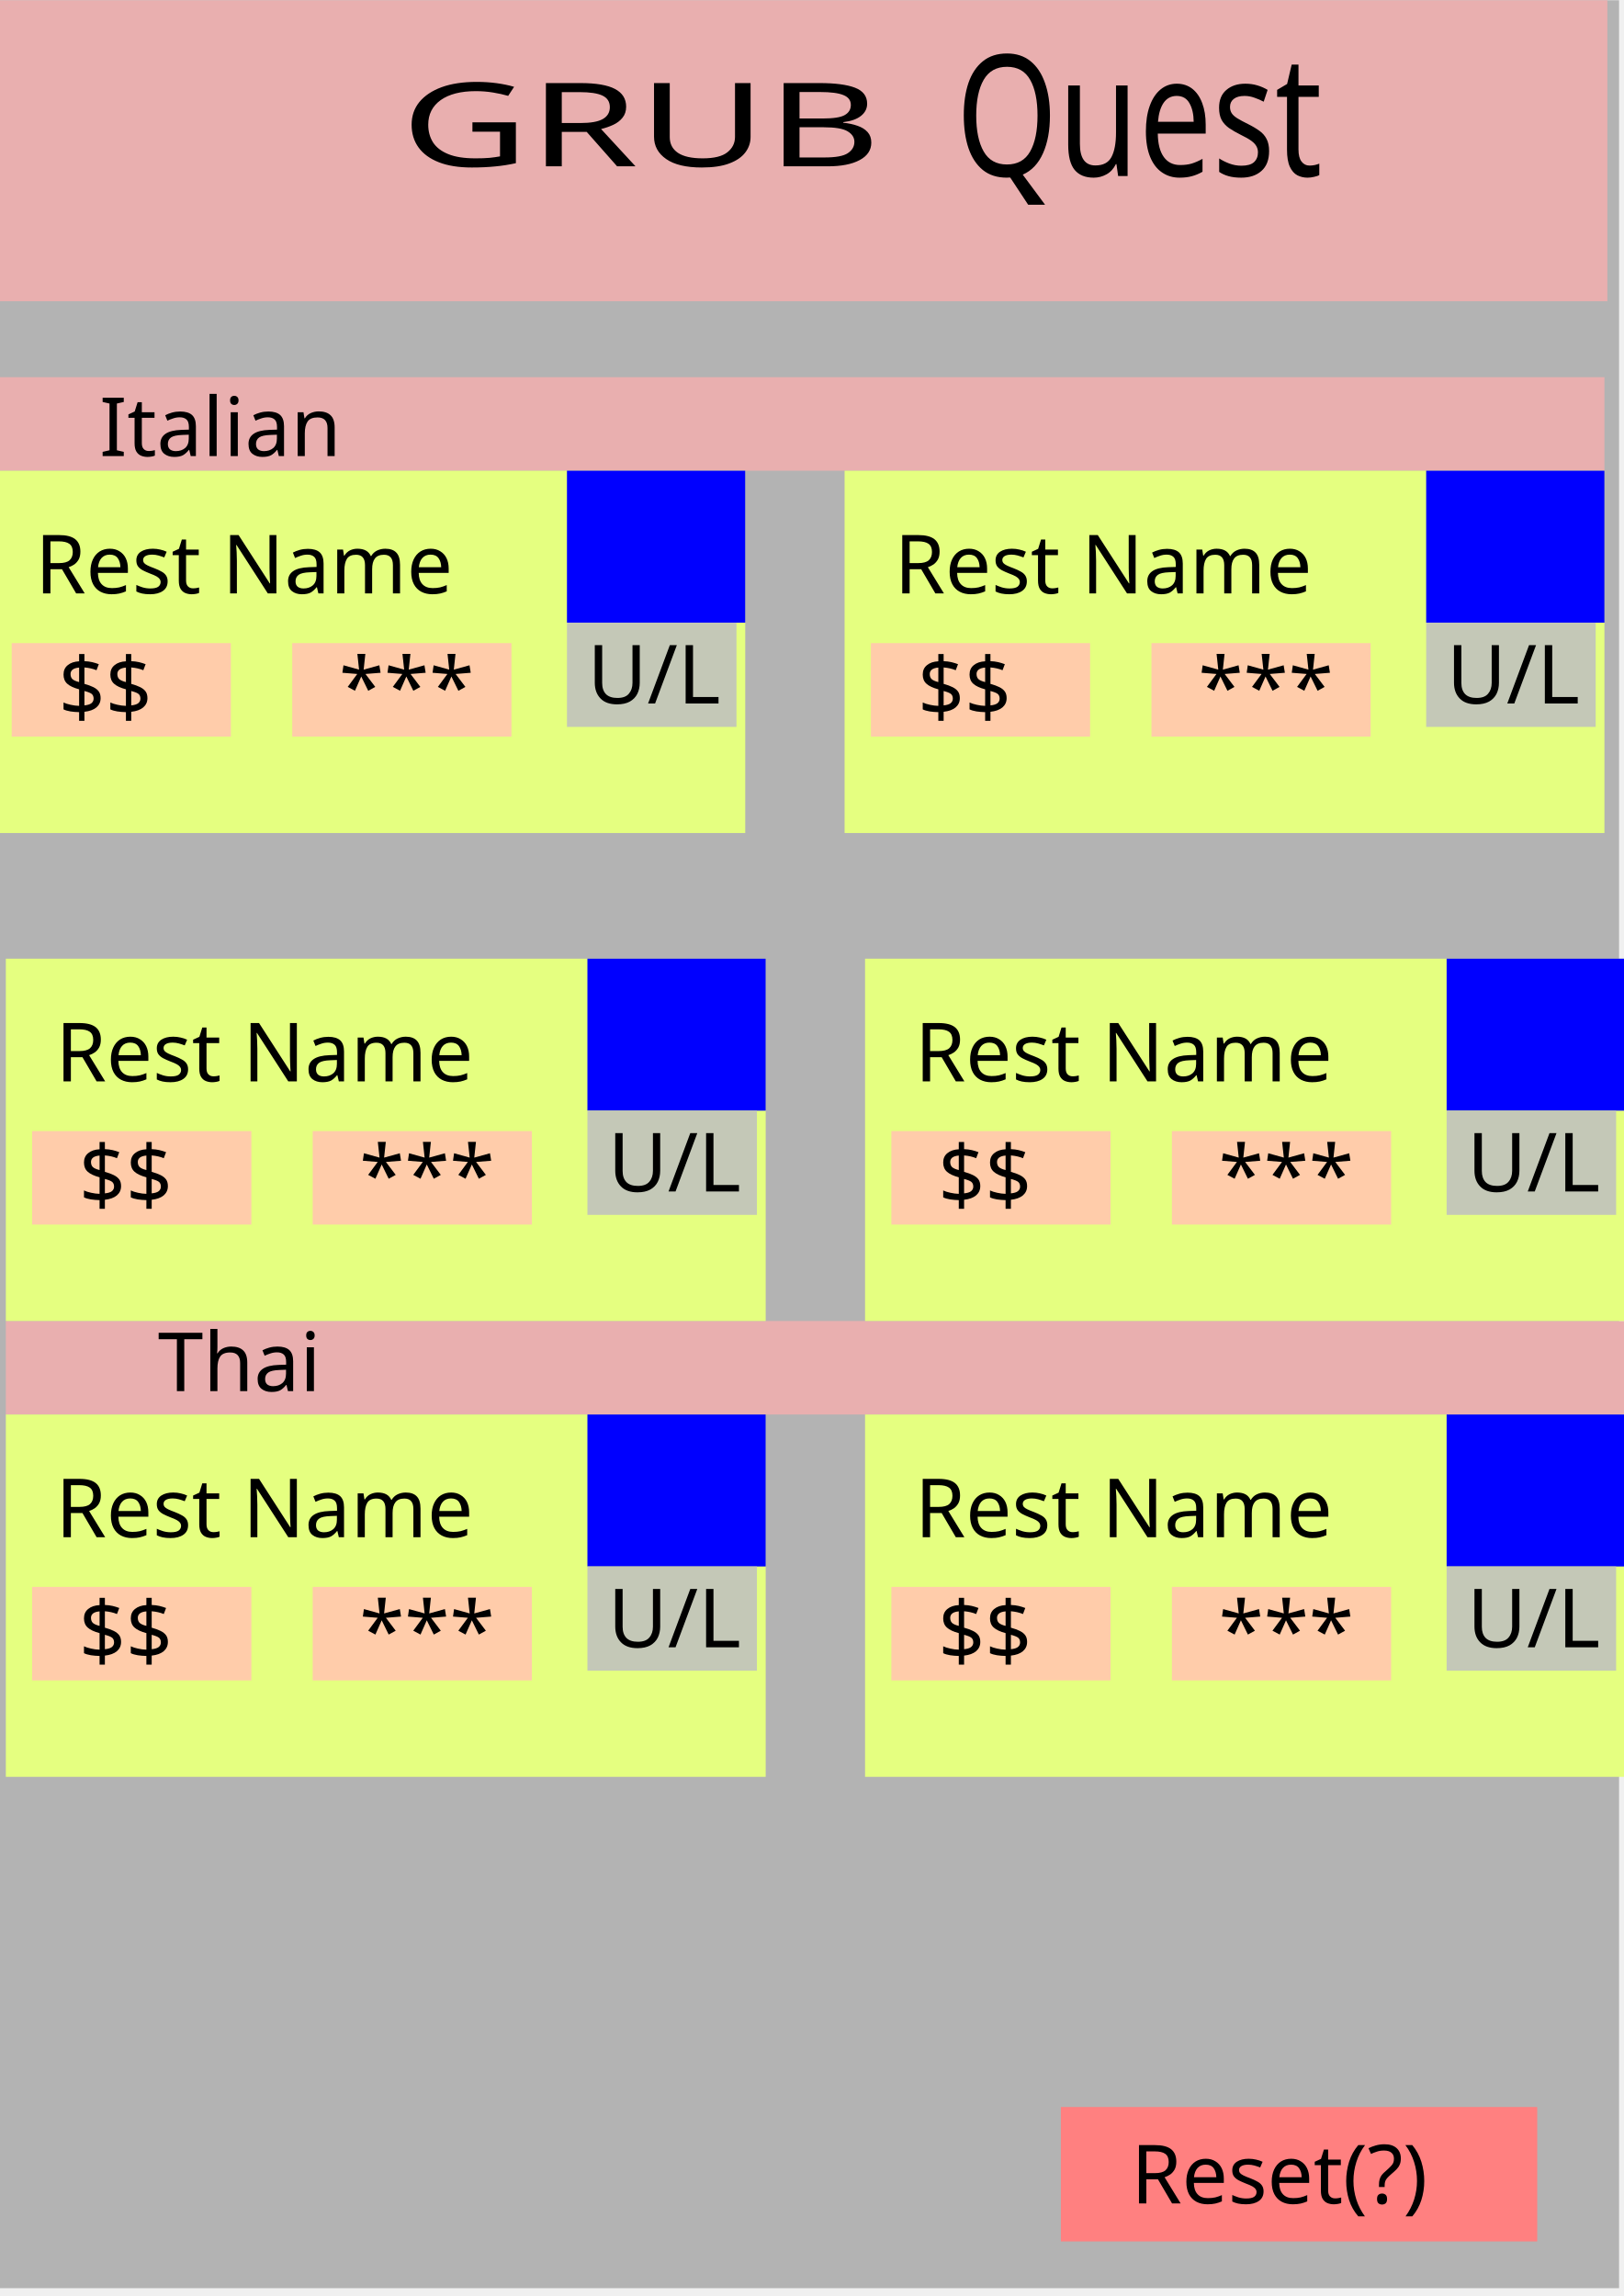
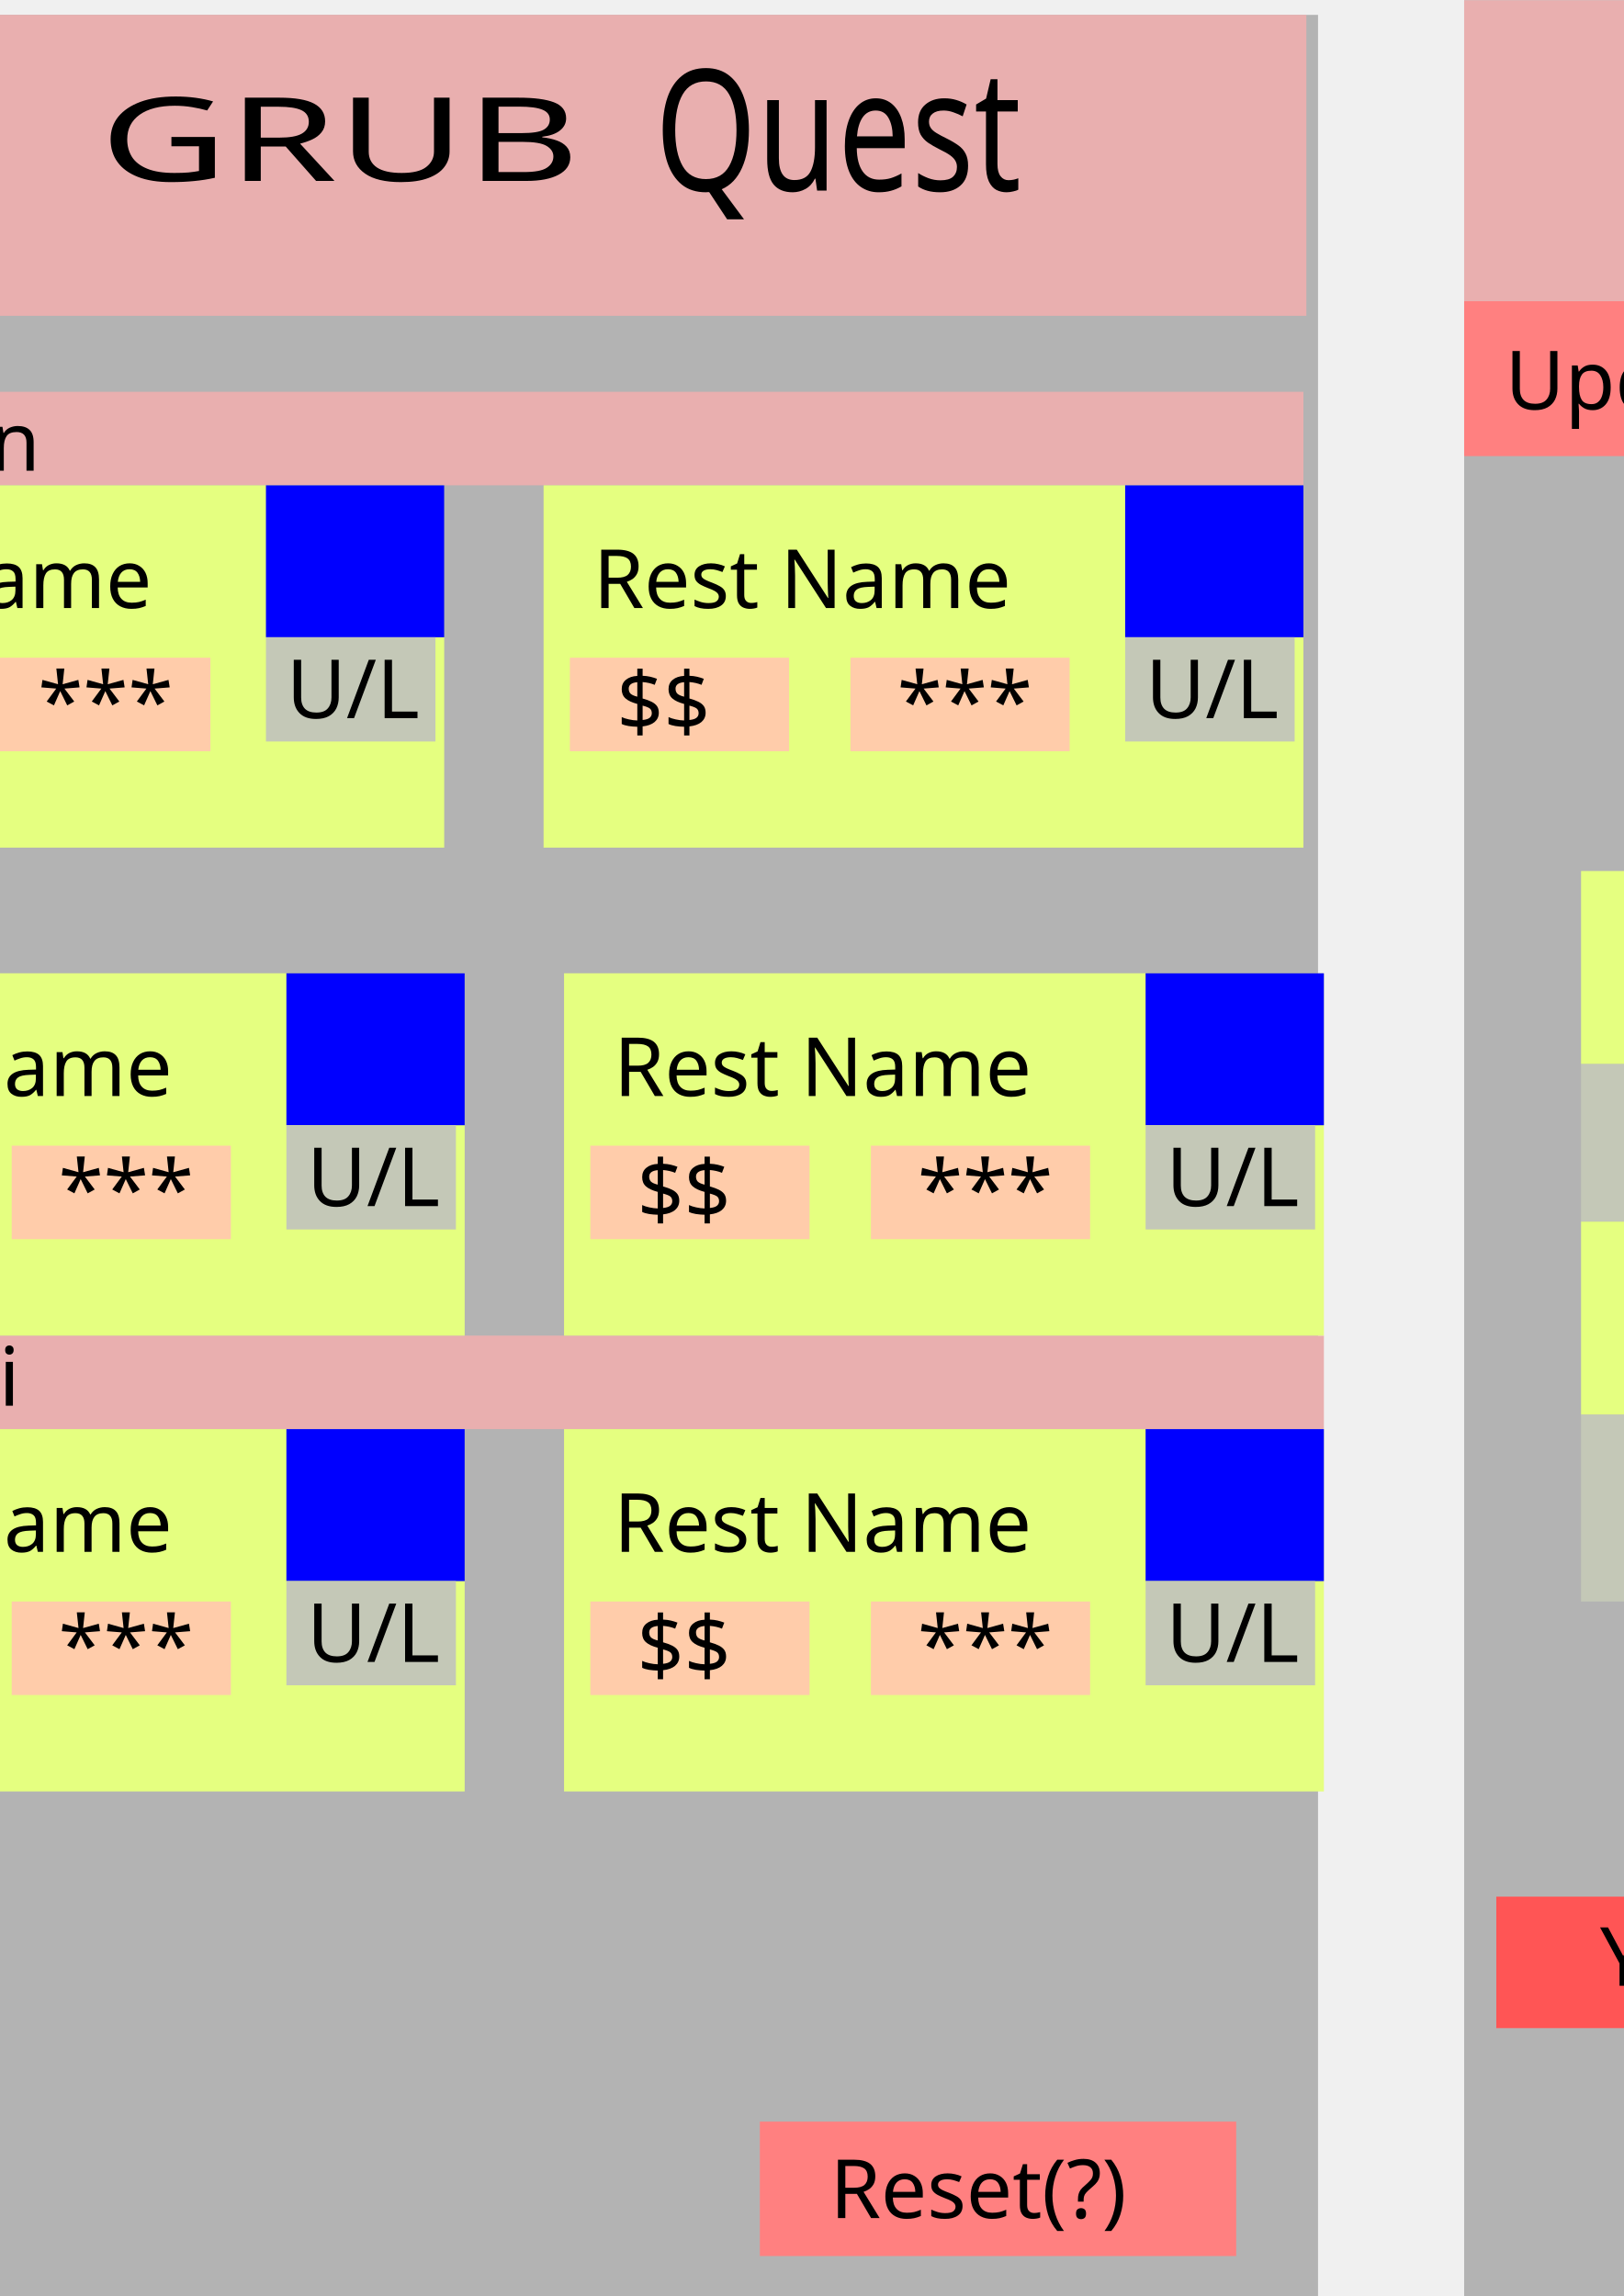
<svg xmlns="http://www.w3.org/2000/svg" width="210mm" height="297mm" viewBox="0 0 210 297" version="1.1" id="svg8">
  <defs id="defs2" />
  <g id="layer1">
-     <g id="g4047" transform="translate(445.2559,-0.2552939)">
+     <g id="g4047" transform="translate(397.8577,6.170265)">
      <rect y="-0.089" x="0.378" height="291.042" width="209.021" id="rect3707" style="fill:#b3b3b3;stroke-width:1.008" />
      <rect y="17.298" x="45.735" height="103.187" width="117.551" id="rect3709" style="fill:#e6e6e6;stroke-width:0.356" />
      <text transform="scale(0.9289011,1.076541)" id="text3713" y="29.135" x="58.188" style="font-style:normal;font-weight:normal;font-size:11.393px;line-height:1.25;font-family:sans-serif;letter-spacing:0px;word-spacing:0px;fill:#000000;fill-opacity:1;stroke:none;stroke-width:0.285" xml:space="preserve">
        <tspan style="fill:#000000;stroke-width:0.285" y="29.135" x="58.188" id="tspan3711">Enter your location</tspan>
      </text>
      <rect y="37.463" x="57.074" height="10.951" width="97.896" id="rect3715" style="fill:#ffffff;stroke-width:0.285" />
      <rect y="102.087" x="104.321" height="7.56" width="50.271" id="rect3723" style="fill:#deaa87;stroke-width:0.265" />
      <text id="text3727" y="106.878" x="117.551" style="font-style:normal;font-weight:normal;font-size:10.583px;line-height:1.25;font-family:sans-serif;letter-spacing:0px;word-spacing:0px;fill:#000000;fill-opacity:1;stroke:none;stroke-width:0.265" xml:space="preserve">
        <tspan style="font-size:6.35px;line-height:1.5;stroke-width:0.265" y="106.878" x="117.551" id="tspan3725">Submit</tspan>
      </text>
      <g transform="translate(-204.1129,102.0536)" id="g3814">
        <rect style="fill:#e6e6e6;stroke-width:0.301" id="rect3709-7" width="152.336" height="57.074" x="235.29" y="49.615" />
        <text xml:space="preserve" style="font-style:normal;font-weight:normal;font-size:11.324px;line-height:1.25;font-family:sans-serif;letter-spacing:0px;word-spacing:0px;fill:#000000;fill-opacity:1;stroke:none;stroke-width:0.283" x="229.614" y="76.541" id="text3713-4" transform="scale(1.06995,0.9346235)">
          <tspan id="tspan3711-2" x="229.614" y="76.541" style="fill:#000000;stroke-width:0.283">How much Adventure</tspan>
        </text>
        <rect style="fill:#deaa87;stroke-width:0.352" id="rect3723-2" width="35.53" height="18.899" x="247.763" y="80.609" />
        <text xml:space="preserve" style="font-style:normal;font-weight:normal;font-size:10.583px;line-height:1.25;font-family:sans-serif;letter-spacing:0px;word-spacing:0px;fill:#000000;fill-opacity:1;stroke:none;stroke-width:0.265" x="255.512" y="92.893" id="text3782">
          <tspan id="tspan3780" x="255.512" y="92.893" style="stroke-width:0.265">Tons</tspan>
        </text>
        <rect style="fill:#deaa87;stroke-width:0.352" id="rect3723-2-4" width="35.53" height="18.899" x="310.696" y="80.798" />
        <text xml:space="preserve" style="font-style:normal;font-weight:normal;font-size:10.583px;line-height:1.25;font-family:sans-serif;letter-spacing:0px;word-spacing:0px;fill:#000000;fill-opacity:1;stroke:none;stroke-width:0.265" x="318.445" y="93.082" id="text3782-9">
          <tspan id="tspan3780-6" x="318.445" y="93.082" style="stroke-width:0.265">None</tspan>
        </text>
      </g>
      <g transform="translate(-232.0774,130.7798)" id="g3886">
        <rect style="fill:#e6e6e6;stroke-width:0.301" id="rect3709-7-5" width="152.336" height="57.074" x="261.365" y="91.948" />
        <text xml:space="preserve" style="font-style:normal;font-weight:normal;font-size:11.324px;line-height:1.25;font-family:sans-serif;letter-spacing:0px;word-spacing:0px;fill:#000000;fill-opacity:1;stroke:none;stroke-width:0.283" x="253.984" y="121.836" id="text3713-4-1" transform="scale(1.06995,0.9346235)">
          <tspan id="tspan3711-2-5" x="253.984" y="121.836" style="fill:#000000;stroke-width:0.283">How much Money</tspan>
        </text>
        <rect style="fill:#deaa87;stroke-width:0.352" id="rect3723-2-7" width="35.53" height="18.899" x="273.838" y="122.942" />
        <text xml:space="preserve" style="font-style:normal;font-weight:normal;font-size:10.583px;line-height:1.25;font-family:sans-serif;letter-spacing:0px;word-spacing:0px;fill:#000000;fill-opacity:1;stroke:none;stroke-width:0.265" x="281.587" y="135.226" id="text3782-5">
          <tspan id="tspan3780-9" x="281.587" y="135.226" style="stroke-width:0.265">Tons</tspan>
        </text>
        <rect style="fill:#deaa87;stroke-width:0.352" id="rect3723-2-4-8" width="35.53" height="18.899" x="336.771" y="123.131" />
        <text xml:space="preserve" style="font-style:normal;font-weight:normal;font-size:10.583px;line-height:1.25;font-family:sans-serif;letter-spacing:0px;word-spacing:0px;fill:#000000;fill-opacity:1;stroke:none;stroke-width:0.265" x="344.52" y="135.415" id="text3782-9-5">
          <tspan id="tspan3780-6-7" x="344.52" y="135.415" style="stroke-width:0.265">None</tspan>
        </text>
      </g>
      <rect y="48.414" x="57.074" height="10.951" width="97.896" id="rect3715-40" style="fill:#ffffff;stroke-width:0.285" />
      <rect y="59.366" x="57.074" height="10.951" width="97.896" id="rect3715-7" style="fill:#ffffff;stroke-width:0.285" />
      <rect y="70.317" x="57.074" height="10.951" width="20.033" id="rect3715-2" style="fill:#ffffff;stroke-width:0.129" />
      <rect y="70.317" x="91.848" height="10.951" width="63.122" id="rect3715-28" style="fill:#ffffff;stroke-width:0.229" />
    </g>
-     <g id="g4723" transform="translate(-65.76209,-6.302895)">
+     <g id="g4723" transform="translate(-100.5359,-5.924919)">
      <rect y="5.958" x="289.902" height="297.089" width="209.399" id="rect4051" style="fill:#b3b3b3;stroke-width:0.265" />
      <rect y="5.958" x="289.902" height="38.932" width="209.399" id="rect4053" style="fill:#e9afaf;stroke-width:0.314" />
      <g transform="translate(289.524,63.49998)" id="g4103">
        <rect style="fill:#c4c8b7;stroke-width:0.224" id="rect4065" width="178.783" height="20.411" x="15.497" y="80.042" />
        <rect style="fill:#c4c8b7;stroke-width:0.261" id="rect4067" width="178.783" height="24.19" x="15.497" y="125.399" />
        <rect style="fill:#e5ff80;stroke-width:0.261" id="rect4063-5" width="178.783" height="24.946" x="15.497" y="55.095" />
        <rect style="fill:#e5ff80;stroke-width:0.261" id="rect4063-5-5" width="178.783" height="24.946" x="15.497" y="100.452" />
      </g>
      <text transform="scale(1.227585,0.8146072)" id="text4107" y="33.684" x="279.631" style="font-style:normal;font-weight:normal;font-size:18.513px;line-height:1.25;font-family:sans-serif;letter-spacing:0px;word-spacing:0px;fill:#000000;fill-opacity:1;stroke:none;stroke-width:0.463" xml:space="preserve">
        <tspan style="stroke-width:0.463" y="33.684" x="279.631" id="tspan4105">GRUB </tspan>
      </text>
      <text transform="scale(0.879254,1.137328)" id="text4113" y="25.23" x="472.031" style="font-style:normal;font-weight:normal;font-size:19.225px;line-height:1.25;font-family:sans-serif;letter-spacing:0px;word-spacing:0px;fill:#000000;fill-opacity:1;stroke:none;stroke-width:0.481" xml:space="preserve">
        <tspan style="stroke-width:0.481" y="25.23" x="472.031" id="tspan4111">Quest</tspan>
      </text>
      <text id="text4117" y="132.958" x="336.771" style="font-style:normal;font-weight:normal;font-size:10.583px;line-height:1.25;font-family:sans-serif;letter-spacing:0px;word-spacing:0px;fill:#000000;fill-opacity:1;stroke:none;stroke-width:0.265" xml:space="preserve">
        <tspan style="stroke-width:0.265" y="132.958" x="336.771" id="tspan4115">Mexican</tspan>
      </text>
      <text id="text4121" y="154.503" x="340.929" style="font-style:normal;font-weight:normal;font-size:10.583px;line-height:1.25;font-family:sans-serif;letter-spacing:0px;word-spacing:0px;fill:#000000;fill-opacity:1;stroke:none;stroke-width:0.265" xml:space="preserve">
        <tspan style="stroke-width:0.265" y="154.503" x="340.929" id="tspan4119">Italian</tspan>
      </text>
      <g transform="translate(310.6907,18.52079)" id="g4132">
        <rect style="fill:#ff5555;stroke-width:0.265" id="rect4123" width="64.256" height="17.009" x="58.208" y="236.146" />
        <text xml:space="preserve" style="font-style:normal;font-weight:normal;font-size:10.583px;line-height:1.25;font-family:sans-serif;letter-spacing:0px;word-spacing:0px;fill:#000000;fill-opacity:1;stroke:none;stroke-width:0.265" x="70.304" y="247.863" id="text4127">
          <tspan id="tspan4125" x="70.304" y="247.863" style="stroke-width:0.265">Search</tspan>
        </text>
      </g>
      <g transform="translate(295.9554,-0.6332692)" id="g4143">
        <rect style="fill:#ff5555;stroke-width:0.265" id="rect4134" width="54.051" height="16.253" x="144.009" y="248.241" />
        <text xml:space="preserve" style="font-style:normal;font-weight:normal;font-size:10.583px;line-height:1.25;font-family:sans-serif;letter-spacing:0px;word-spacing:0px;fill:#000000;fill-opacity:1;stroke:none;stroke-width:0.265" x="155.348" y="258.446" id="text4138">
          <tspan id="tspan4136" x="155.348" y="258.446" style="stroke-width:0.265">Reset?</tspan>
        </text>
      </g>
      <text id="text4147" y="176.804" x="343.953" style="font-style:normal;font-weight:normal;font-size:10.583px;line-height:1.25;font-family:sans-serif;letter-spacing:0px;word-spacing:0px;fill:#000000;fill-opacity:1;stroke:none;stroke-width:0.265" xml:space="preserve">
        <tspan style="stroke-width:0.265" y="176.804" x="343.953" id="tspan4145">Turkish</tspan>
      </text>
      <rect y="44.89" x="289.902" height="20.033" width="107.723" id="rect4149" style="fill:#ff8080;stroke-width:0.368" />
      <rect y="44.89" x="472.842" height="20.033" width="26.458" id="rect4149-6" style="fill:#ff8080;stroke-width:0.183" />
      <rect y="44.89" x="435.045" height="20.033" width="37.798" id="rect4149-6-4" style="fill:#ff8080;stroke-width:0.218" />
      <text id="text4183" y="58.875" x="295.194" style="font-style:normal;font-weight:normal;font-size:10.583px;line-height:1.25;font-family:sans-serif;letter-spacing:0px;word-spacing:0px;fill:#000000;fill-opacity:1;stroke:none;stroke-width:0.265" xml:space="preserve">
        <tspan style="stroke-width:0.265" y="58.875" x="295.194" id="tspan4181">Update Location</tspan>
      </text>
      <text id="text4187" y="56.229" x="442.226" style="font-style:normal;font-weight:normal;font-size:4.939px;line-height:1.25;font-family:sans-serif;letter-spacing:0px;word-spacing:0px;fill:#000000;fill-opacity:1;stroke:none;stroke-width:0.265" xml:space="preserve">
        <tspan style="font-size:4.939px;stroke-width:0.265" y="56.229" x="442.226" id="tspan4185">Adventure</tspan>
      </text>
      <text id="text4191" y="58.497" x="479.646" style="font-style:normal;font-weight:normal;font-size:6.35px;line-height:1.25;font-family:sans-serif;letter-spacing:0px;word-spacing:0px;fill:#000000;fill-opacity:1;stroke:none;stroke-width:0.265" xml:space="preserve">
        <tspan style="font-size:6.35px;stroke-width:0.265" y="58.497" x="479.646" id="tspan4189">$$$</tspan>
      </text>
      <g transform="translate(237.1744,14.93006)" id="g4132-9">
        <rect style="fill:#ff5555;stroke-width:0.265" id="rect4123-0" width="64.256" height="17.009" x="56.885" y="236.335" />
        <text xml:space="preserve" style="font-style:normal;font-weight:normal;font-size:10.583px;line-height:1.25;font-family:sans-serif;letter-spacing:0px;word-spacing:0px;fill:#000000;fill-opacity:1;stroke:none;stroke-width:0.265" x="70.304" y="247.863" id="text4127-7">
          <tspan id="tspan4125-8" x="70.304" y="247.863" style="stroke-width:0.265">YOLO</tspan>
        </text>
      </g>
    </g>
-     <g id="g5343">
+     <g id="g5343" transform="translate(-38.93155,1.889881)">
      <rect y="0.033" x="-1.512" height="295.955" width="210.911" id="rect4229" style="fill:#b3b3b3;stroke-width:0.269" />
      <rect y="0.033" x="-1.512" height="38.932" width="209.399" id="rect4053-5" style="fill:#e9afaf;stroke-width:0.314" />
      <text transform="scale(1.227585,0.8146072)" id="text4107-8" y="26.411" x="42.243" style="font-style:normal;font-weight:normal;font-size:18.513px;line-height:1.25;font-family:sans-serif;letter-spacing:0px;word-spacing:0px;fill:#000000;fill-opacity:1;stroke:none;stroke-width:0.463" xml:space="preserve">
        <tspan style="stroke-width:0.463" y="26.411" x="42.243" id="tspan4105-7">GRUB </tspan>
      </text>
      <text transform="scale(0.879254,1.137328)" id="text4113-4" y="20.02" x="140.598" style="font-style:normal;font-weight:normal;font-size:19.225px;line-height:1.25;font-family:sans-serif;letter-spacing:0px;word-spacing:0px;fill:#000000;fill-opacity:1;stroke:none;stroke-width:0.481" xml:space="preserve">
        <tspan style="stroke-width:0.481" y="20.02" x="140.598" id="tspan4111-7">Quest</tspan>
      </text>
      <rect y="272.554" x="137.205" height="17.387" width="61.61" id="rect4337" style="fill:#ff8080;stroke-width:0.265" />
      <text id="text4341" y="285.027" x="146.277" style="font-style:normal;font-weight:normal;font-size:10.583px;line-height:1.25;font-family:sans-serif;letter-spacing:0px;word-spacing:0px;fill:#000000;fill-opacity:1;stroke:none;stroke-width:0.265" xml:space="preserve">
        <tspan style="stroke-width:0.265" y="285.027" x="146.277" id="tspan4339">Reset(?)</tspan>
      </text>
      <rect y="48.792" x="-1.89" height="12.095" width="209.399" id="rect4053-5-5" style="fill:#e9afaf;stroke-width:0.175" />
      <text id="text4417" y="58.998" x="12.851" style="font-style:normal;font-weight:normal;font-size:10.583px;line-height:1.25;font-family:sans-serif;letter-spacing:0px;word-spacing:0px;fill:#000000;fill-opacity:1;stroke:none;stroke-width:0.265" xml:space="preserve">
        <tspan style="stroke-width:0.265" y="58.998" x="12.851" id="tspan4415">Italian</tspan>
      </text>
      <rect y="170.879" x="0.756" height="12.095" width="209.399" id="rect4053-5-5-3" style="fill:#e9afaf;stroke-width:0.175" />
      <text id="text4507" y="179.95" x="20.411" style="font-style:normal;font-weight:normal;font-size:10.583px;line-height:1.25;font-family:sans-serif;letter-spacing:0px;word-spacing:0px;fill:#000000;fill-opacity:1;stroke:none;stroke-width:0.265" xml:space="preserve">
        <tspan style="stroke-width:0.265" y="179.95" x="20.411" id="tspan4505">Thai</tspan>
      </text>
      <g transform="translate(-5.291666,-7.559517)" id="g4914">
        <rect style="fill:#e5ff80;stroke-width:0.227" id="rect4343" width="98.274" height="46.869" x="3.402" y="68.447" />
        <text xml:space="preserve" style="font-style:normal;font-weight:normal;font-size:10.583px;line-height:1.25;font-family:sans-serif;letter-spacing:0px;word-spacing:0px;fill:#000000;fill-opacity:1;stroke:none;stroke-width:0.265" x="9.827" y="84.322" id="text4347">
          <tspan id="tspan4345" x="9.827" y="84.322" style="stroke-width:0.265">Rest Name</tspan>
        </text>
        <rect style="fill:#0000ff;stroke-width:0.265" id="rect4349" width="23.057" height="19.655" x="78.619" y="68.447" />
        <g id="g4891">
          <rect y="90.748" x="6.804" height="12.095" width="28.348" id="rect4351" style="fill:#ffccaa;stroke-width:0.265" />
          <text id="text4355" y="100.197" x="12.851" style="font-style:normal;font-weight:normal;font-size:10.583px;line-height:1.25;font-family:sans-serif;letter-spacing:0px;word-spacing:0px;fill:#000000;fill-opacity:1;stroke:none;stroke-width:0.265" xml:space="preserve">
            <tspan style="stroke-width:0.265" y="100.197" x="12.851" id="tspan4353">$$</tspan>
          </text>
        </g>
        <g id="g4896">
          <rect y="90.748" x="43.089" height="12.095" width="28.348" id="rect4351-3" style="fill:#ffccaa;stroke-width:0.265" />
          <text id="text4355-9" y="100.197" x="49.137" style="font-style:normal;font-weight:normal;font-size:10.583px;line-height:1.25;font-family:sans-serif;letter-spacing:0px;word-spacing:0px;fill:#000000;fill-opacity:1;stroke:none;stroke-width:0.265" xml:space="preserve">
            <tspan style="stroke-width:0.265" y="100.197" x="49.137" id="tspan4353-6">***</tspan>
          </text>
        </g>
        <g id="g4886">
          <rect y="88.102" x="78.619" height="13.484" width="21.923" id="rect4877" style="fill:#c4c8b7;stroke-width:0.265" />
          <text id="text4881" y="98.562" x="81.265" style="font-style:normal;font-weight:normal;font-size:10.583px;line-height:1.25;font-family:sans-serif;letter-spacing:0px;word-spacing:0px;fill:#000000;fill-opacity:1;stroke:none;stroke-width:0.265" xml:space="preserve">
            <tspan style="stroke-width:0.265" y="98.562" x="81.265" id="tspan4879">U/L</tspan>
          </text>
        </g>
      </g>
      <g id="g4914-2" transform="translate(105.8333,-7.559517)">
        <rect style="fill:#e5ff80;stroke-width:0.227" id="rect4343-8" width="98.274" height="46.869" x="3.402" y="68.447" />
        <text xml:space="preserve" style="font-style:normal;font-weight:normal;font-size:10.583px;line-height:1.25;font-family:sans-serif;letter-spacing:0px;word-spacing:0px;fill:#000000;fill-opacity:1;stroke:none;stroke-width:0.265" x="9.827" y="84.322" id="text4347-8">
          <tspan id="tspan4345-4" x="9.827" y="84.322" style="stroke-width:0.265">Rest Name</tspan>
        </text>
        <rect style="fill:#0000ff;stroke-width:0.265" id="rect4349-3" width="23.057" height="19.655" x="78.619" y="68.447" />
        <g id="g4891-3">
          <rect y="90.748" x="6.804" height="12.095" width="28.348" id="rect4351-2" style="fill:#ffccaa;stroke-width:0.265" />
          <text id="text4355-5" y="100.197" x="12.851" style="font-style:normal;font-weight:normal;font-size:10.583px;line-height:1.25;font-family:sans-serif;letter-spacing:0px;word-spacing:0px;fill:#000000;fill-opacity:1;stroke:none;stroke-width:0.265" xml:space="preserve">
            <tspan style="stroke-width:0.265" y="100.197" x="12.851" id="tspan4353-68">$$</tspan>
          </text>
        </g>
        <g id="g4896-5">
          <rect y="90.748" x="43.089" height="12.095" width="28.348" id="rect4351-3-9" style="fill:#ffccaa;stroke-width:0.265" />
          <text id="text4355-9-7" y="100.197" x="49.137" style="font-style:normal;font-weight:normal;font-size:10.583px;line-height:1.25;font-family:sans-serif;letter-spacing:0px;word-spacing:0px;fill:#000000;fill-opacity:1;stroke:none;stroke-width:0.265" xml:space="preserve">
            <tspan style="stroke-width:0.265" y="100.197" x="49.137" id="tspan4353-6-1">***</tspan>
          </text>
        </g>
        <g id="g4886-2">
          <rect y="88.102" x="78.619" height="13.484" width="21.923" id="rect4877-5" style="fill:#c4c8b7;stroke-width:0.265" />
          <text id="text4881-2" y="98.562" x="81.265" style="font-style:normal;font-weight:normal;font-size:10.583px;line-height:1.25;font-family:sans-serif;letter-spacing:0px;word-spacing:0px;fill:#000000;fill-opacity:1;stroke:none;stroke-width:0.265" xml:space="preserve">
            <tspan style="stroke-width:0.265" y="98.562" x="81.265" id="tspan4879-6">U/L</tspan>
          </text>
        </g>
      </g>
      <g id="g4914-3" transform="translate(-2.645829,55.5625)">
        <rect style="fill:#e5ff80;stroke-width:0.227" id="rect4343-7" width="98.274" height="46.869" x="3.402" y="68.447" />
        <text xml:space="preserve" style="font-style:normal;font-weight:normal;font-size:10.583px;line-height:1.25;font-family:sans-serif;letter-spacing:0px;word-spacing:0px;fill:#000000;fill-opacity:1;stroke:none;stroke-width:0.265" x="9.827" y="84.322" id="text4347-1">
          <tspan id="tspan4345-0" x="9.827" y="84.322" style="stroke-width:0.265">Rest Name</tspan>
        </text>
        <rect style="fill:#0000ff;stroke-width:0.265" id="rect4349-5" width="23.057" height="19.655" x="78.619" y="68.447" />
        <g id="g4891-2">
          <rect y="90.748" x="6.804" height="12.095" width="28.348" id="rect4351-30" style="fill:#ffccaa;stroke-width:0.265" />
          <text id="text4355-1" y="100.197" x="12.851" style="font-style:normal;font-weight:normal;font-size:10.583px;line-height:1.25;font-family:sans-serif;letter-spacing:0px;word-spacing:0px;fill:#000000;fill-opacity:1;stroke:none;stroke-width:0.265" xml:space="preserve">
            <tspan style="stroke-width:0.265" y="100.197" x="12.851" id="tspan4353-7">$$</tspan>
          </text>
        </g>
        <g id="g4896-1">
          <rect y="90.748" x="43.089" height="12.095" width="28.348" id="rect4351-3-4" style="fill:#ffccaa;stroke-width:0.265" />
          <text id="text4355-9-8" y="100.197" x="49.137" style="font-style:normal;font-weight:normal;font-size:10.583px;line-height:1.25;font-family:sans-serif;letter-spacing:0px;word-spacing:0px;fill:#000000;fill-opacity:1;stroke:none;stroke-width:0.265" xml:space="preserve">
            <tspan style="stroke-width:0.265" y="100.197" x="49.137" id="tspan4353-6-4">***</tspan>
          </text>
        </g>
        <g id="g4886-6">
          <rect y="88.102" x="78.619" height="13.484" width="21.923" id="rect4877-9" style="fill:#c4c8b7;stroke-width:0.265" />
          <text id="text4881-0" y="98.562" x="81.265" style="font-style:normal;font-weight:normal;font-size:10.583px;line-height:1.25;font-family:sans-serif;letter-spacing:0px;word-spacing:0px;fill:#000000;fill-opacity:1;stroke:none;stroke-width:0.265" xml:space="preserve">
            <tspan style="stroke-width:0.265" y="98.562" x="81.265" id="tspan4879-2">U/L</tspan>
          </text>
        </g>
      </g>
      <g id="g4914-0" transform="translate(108.4792,55.5625)">
        <rect style="fill:#e5ff80;stroke-width:0.227" id="rect4343-3" width="98.274" height="46.869" x="3.402" y="68.447" />
        <text xml:space="preserve" style="font-style:normal;font-weight:normal;font-size:10.583px;line-height:1.25;font-family:sans-serif;letter-spacing:0px;word-spacing:0px;fill:#000000;fill-opacity:1;stroke:none;stroke-width:0.265" x="9.827" y="84.322" id="text4347-18">
          <tspan id="tspan4345-1" x="9.827" y="84.322" style="stroke-width:0.265">Rest Name</tspan>
        </text>
        <rect style="fill:#0000ff;stroke-width:0.265" id="rect4349-9" width="23.057" height="19.655" x="78.619" y="68.447" />
        <g id="g4891-4">
          <rect y="90.748" x="6.804" height="12.095" width="28.348" id="rect4351-6" style="fill:#ffccaa;stroke-width:0.265" />
          <text id="text4355-2" y="100.197" x="12.851" style="font-style:normal;font-weight:normal;font-size:10.583px;line-height:1.25;font-family:sans-serif;letter-spacing:0px;word-spacing:0px;fill:#000000;fill-opacity:1;stroke:none;stroke-width:0.265" xml:space="preserve">
            <tspan style="stroke-width:0.265" y="100.197" x="12.851" id="tspan4353-8">$$</tspan>
          </text>
        </g>
        <g id="g4896-6">
          <rect y="90.748" x="43.089" height="12.095" width="28.348" id="rect4351-3-6" style="fill:#ffccaa;stroke-width:0.265" />
          <text id="text4355-9-0" y="100.197" x="49.137" style="font-style:normal;font-weight:normal;font-size:10.583px;line-height:1.25;font-family:sans-serif;letter-spacing:0px;word-spacing:0px;fill:#000000;fill-opacity:1;stroke:none;stroke-width:0.265" xml:space="preserve">
            <tspan style="stroke-width:0.265" y="100.197" x="49.137" id="tspan4353-6-0">***</tspan>
          </text>
        </g>
        <g id="g4886-7">
          <rect y="88.102" x="78.619" height="13.484" width="21.923" id="rect4877-8" style="fill:#c4c8b7;stroke-width:0.265" />
          <text id="text4881-21" y="98.562" x="81.265" style="font-style:normal;font-weight:normal;font-size:10.583px;line-height:1.25;font-family:sans-serif;letter-spacing:0px;word-spacing:0px;fill:#000000;fill-opacity:1;stroke:none;stroke-width:0.265" xml:space="preserve">
            <tspan style="stroke-width:0.265" y="98.562" x="81.265" id="tspan4879-1">U/L</tspan>
          </text>
        </g>
      </g>
      <g id="g4914-4" transform="translate(-2.645829,114.5268)">
        <rect style="fill:#e5ff80;stroke-width:0.227" id="rect4343-30" width="98.274" height="46.869" x="3.402" y="68.447" />
        <text xml:space="preserve" style="font-style:normal;font-weight:normal;font-size:10.583px;line-height:1.25;font-family:sans-serif;letter-spacing:0px;word-spacing:0px;fill:#000000;fill-opacity:1;stroke:none;stroke-width:0.265" x="9.827" y="84.322" id="text4347-4">
          <tspan id="tspan4345-3" x="9.827" y="84.322" style="stroke-width:0.265">Rest Name</tspan>
        </text>
        <rect style="fill:#0000ff;stroke-width:0.265" id="rect4349-8" width="23.057" height="19.655" x="78.619" y="68.447" />
        <g id="g4891-7">
          <rect y="90.748" x="6.804" height="12.095" width="28.348" id="rect4351-0" style="fill:#ffccaa;stroke-width:0.265" />
          <text id="text4355-21" y="100.197" x="12.851" style="font-style:normal;font-weight:normal;font-size:10.583px;line-height:1.25;font-family:sans-serif;letter-spacing:0px;word-spacing:0px;fill:#000000;fill-opacity:1;stroke:none;stroke-width:0.265" xml:space="preserve">
            <tspan style="stroke-width:0.265" y="100.197" x="12.851" id="tspan4353-3">$$</tspan>
          </text>
        </g>
        <g id="g4896-3">
          <rect y="90.748" x="43.089" height="12.095" width="28.348" id="rect4351-3-8" style="fill:#ffccaa;stroke-width:0.265" />
          <text id="text4355-9-75" y="100.197" x="49.137" style="font-style:normal;font-weight:normal;font-size:10.583px;line-height:1.25;font-family:sans-serif;letter-spacing:0px;word-spacing:0px;fill:#000000;fill-opacity:1;stroke:none;stroke-width:0.265" xml:space="preserve">
            <tspan style="stroke-width:0.265" y="100.197" x="49.137" id="tspan4353-6-5">***</tspan>
          </text>
        </g>
        <g id="g4886-1">
          <rect y="88.102" x="78.619" height="13.484" width="21.923" id="rect4877-98" style="fill:#c4c8b7;stroke-width:0.265" />
          <text id="text4881-4" y="98.562" x="81.265" style="font-style:normal;font-weight:normal;font-size:10.583px;line-height:1.25;font-family:sans-serif;letter-spacing:0px;word-spacing:0px;fill:#000000;fill-opacity:1;stroke:none;stroke-width:0.265" xml:space="preserve">
            <tspan style="stroke-width:0.265" y="98.562" x="81.265" id="tspan4879-26">U/L</tspan>
          </text>
        </g>
      </g>
      <g id="g4914-7" transform="translate(108.4792,114.5268)">
        <rect style="fill:#e5ff80;stroke-width:0.227" id="rect4343-9" width="98.274" height="46.869" x="3.402" y="68.447" />
        <text xml:space="preserve" style="font-style:normal;font-weight:normal;font-size:10.583px;line-height:1.25;font-family:sans-serif;letter-spacing:0px;word-spacing:0px;fill:#000000;fill-opacity:1;stroke:none;stroke-width:0.265" x="9.827" y="84.322" id="text4347-49">
          <tspan id="tspan4345-9" x="9.827" y="84.322" style="stroke-width:0.265">Rest Name</tspan>
        </text>
        <rect style="fill:#0000ff;stroke-width:0.265" id="rect4349-7" width="23.057" height="19.655" x="78.619" y="68.447" />
        <g id="g4891-25">
          <rect y="90.748" x="6.804" height="12.095" width="28.348" id="rect4351-7" style="fill:#ffccaa;stroke-width:0.265" />
          <text id="text4355-25" y="100.197" x="12.851" style="font-style:normal;font-weight:normal;font-size:10.583px;line-height:1.25;font-family:sans-serif;letter-spacing:0px;word-spacing:0px;fill:#000000;fill-opacity:1;stroke:none;stroke-width:0.265" xml:space="preserve">
            <tspan style="stroke-width:0.265" y="100.197" x="12.851" id="tspan4353-83">$$</tspan>
          </text>
        </g>
        <g id="g4896-2">
          <rect y="90.748" x="43.089" height="12.095" width="28.348" id="rect4351-3-1" style="fill:#ffccaa;stroke-width:0.265" />
          <text id="text4355-9-9" y="100.197" x="49.137" style="font-style:normal;font-weight:normal;font-size:10.583px;line-height:1.25;font-family:sans-serif;letter-spacing:0px;word-spacing:0px;fill:#000000;fill-opacity:1;stroke:none;stroke-width:0.265" xml:space="preserve">
            <tspan style="stroke-width:0.265" y="100.197" x="49.137" id="tspan4353-6-52">***</tspan>
          </text>
        </g>
        <g id="g4886-9">
          <rect y="88.102" x="78.619" height="13.484" width="21.923" id="rect4877-3" style="fill:#c4c8b7;stroke-width:0.265" />
          <text id="text4881-23" y="98.562" x="81.265" style="font-style:normal;font-weight:normal;font-size:10.583px;line-height:1.25;font-family:sans-serif;letter-spacing:0px;word-spacing:0px;fill:#000000;fill-opacity:1;stroke:none;stroke-width:0.265" xml:space="preserve">
            <tspan style="stroke-width:0.265" y="98.562" x="81.265" id="tspan4879-5">U/L</tspan>
          </text>
        </g>
      </g>
    </g>
  </g>
</svg>
